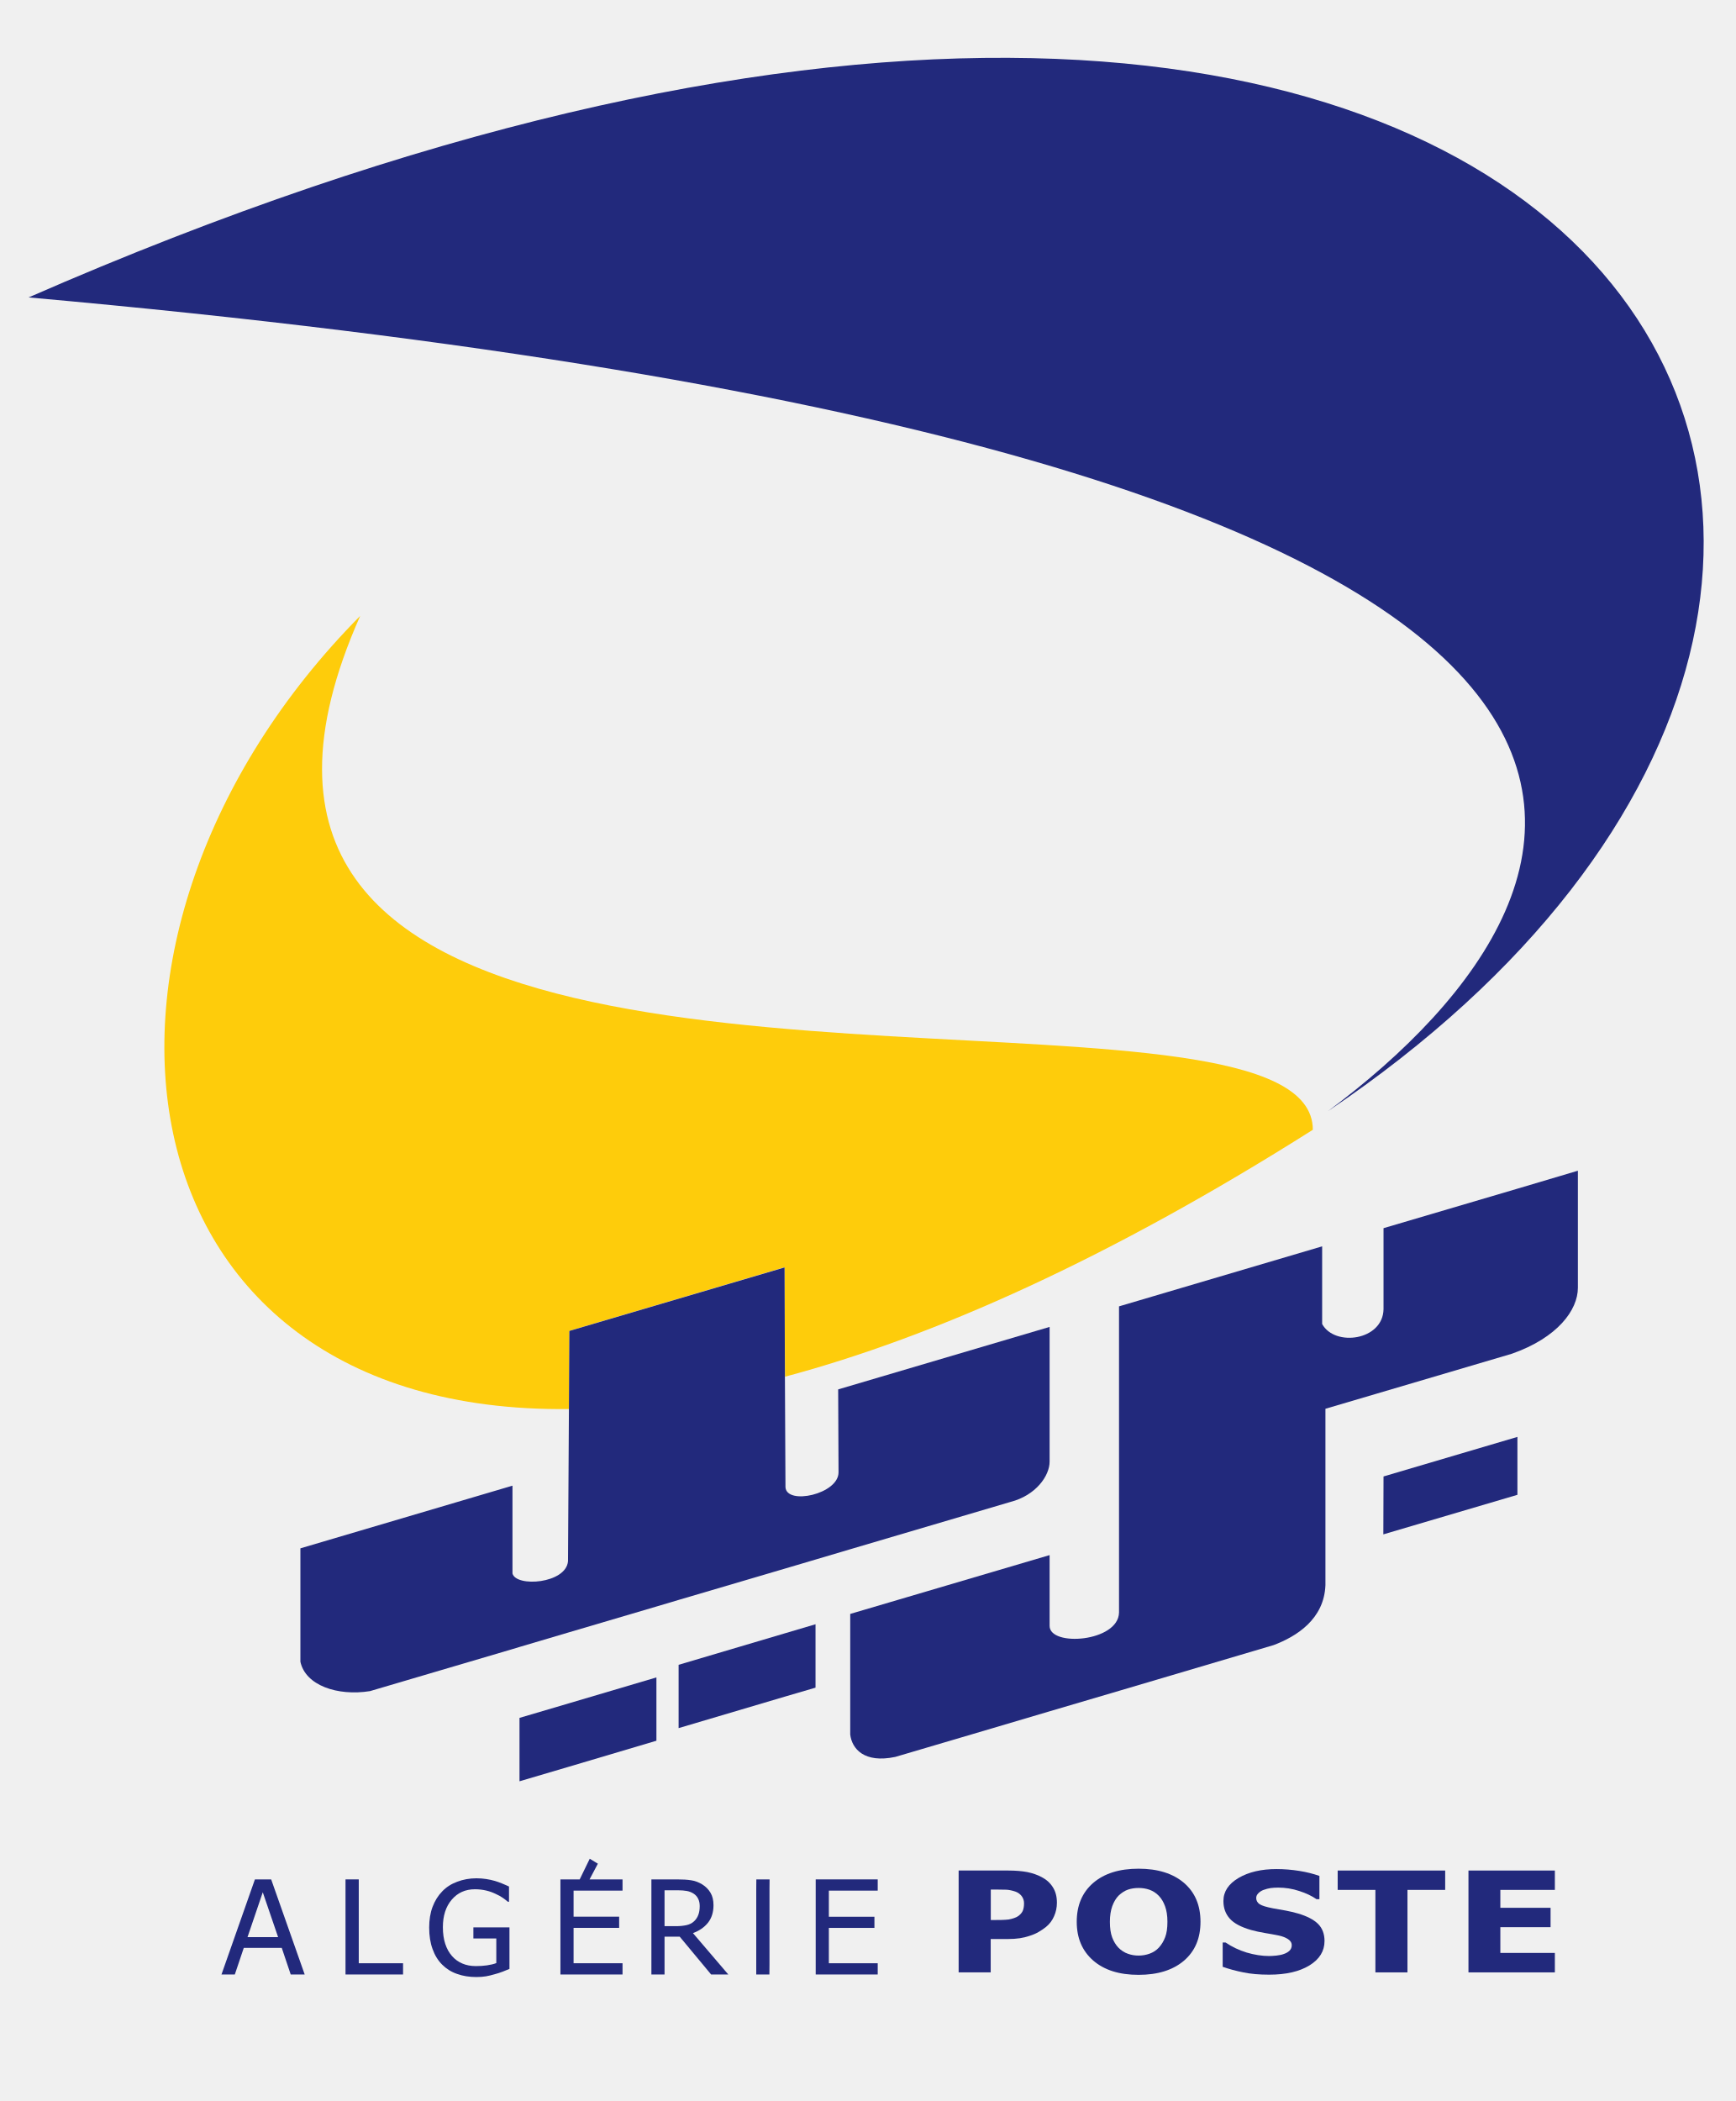
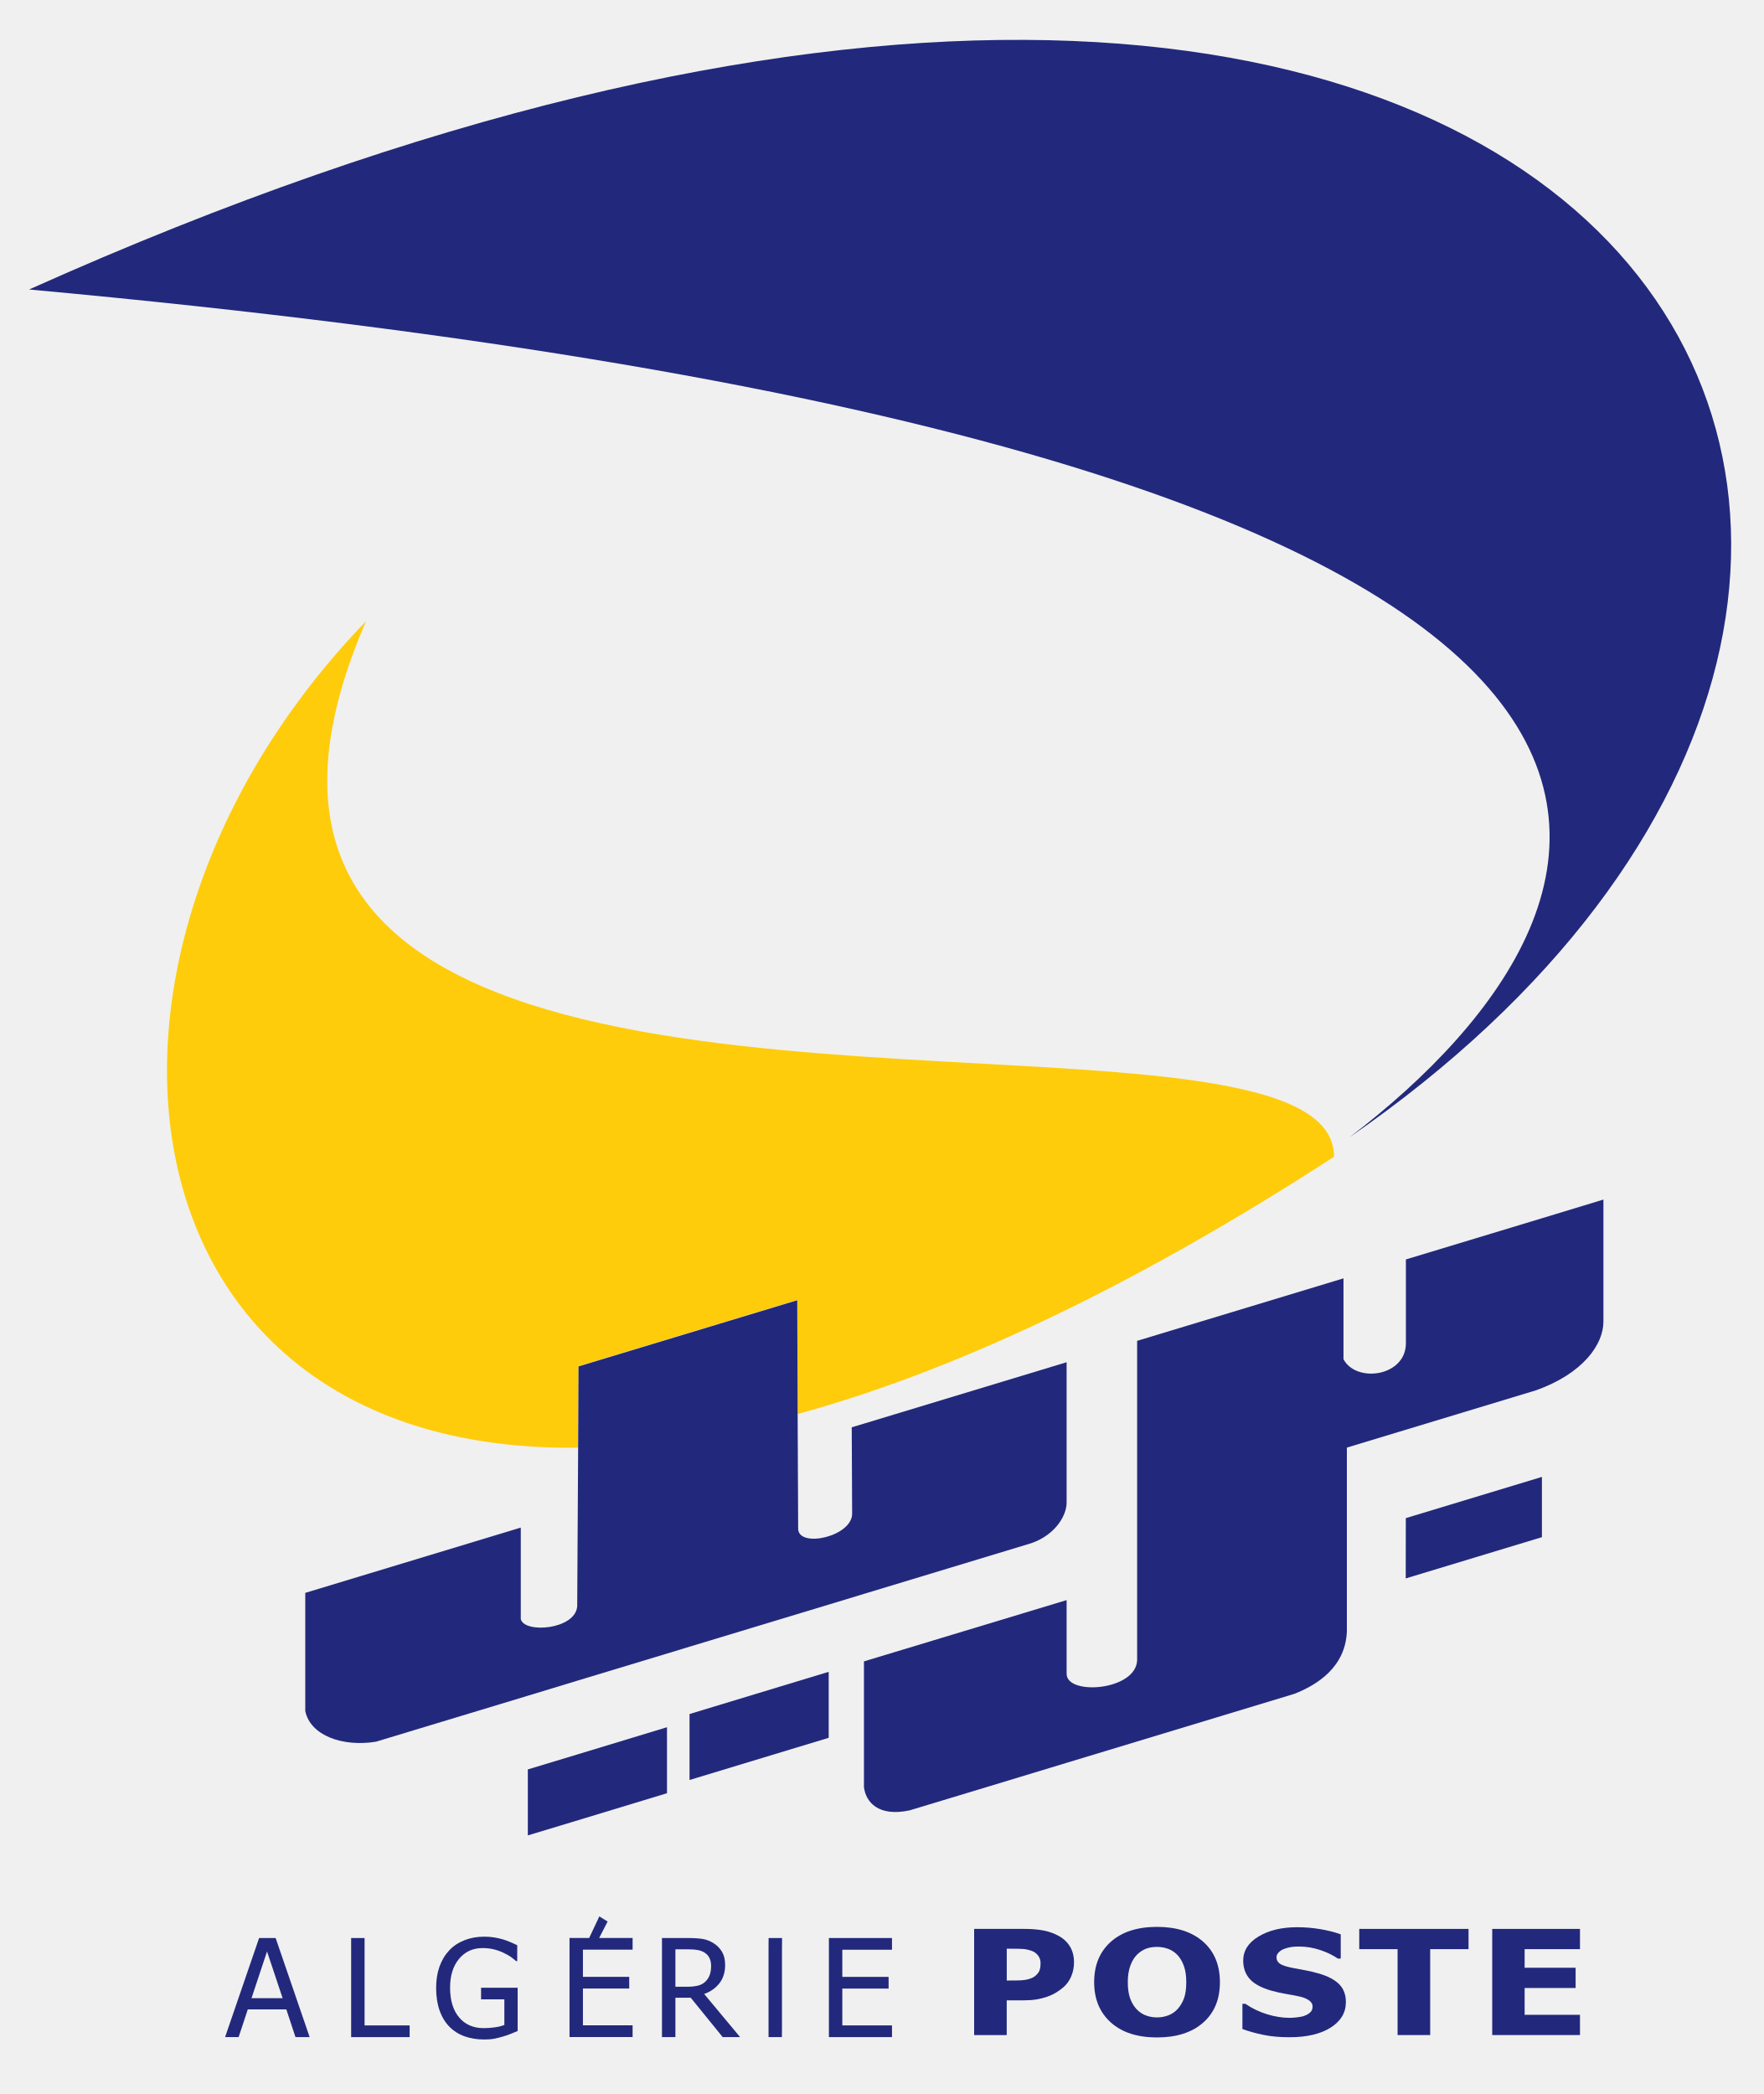
- <svg xmlns="http://www.w3.org/2000/svg" width="19" height="23" viewBox="0 0 19 23" fill="none">
-   <g clip-path="url(#clip0_5062_338)">
-     <path d="M14.374 12.368C12.149 13.776 10.224 14.636 8.595 15.071L8.59 13.873L6.234 14.569L6.23 15.425C1.175 15.486 0.492 10.227 3.944 6.742C1.632 11.937 9.511 11.088 12.899 11.572C13.793 11.7 14.374 11.92 14.374 12.368Z" fill="#FECC0B" />
-     <path d="M16.614 15.73V16.364L15.146 16.797L15.148 16.163L16.614 15.73Z" fill="#22297C" />
-     <path d="M8.929 17.781V18.475L8.591 18.574L7.43 18.918V18.225L8.591 17.881L8.929 17.781Z" fill="#22297C" />
-     <path d="M7.187 18.363V19.056L6.234 19.339L5.688 19.5V18.806L6.234 18.645L7.187 18.363Z" fill="#22297C" />
-     <path d="M17.276 12.816V14.098C17.276 14.34 17.055 14.644 16.552 14.82L15.065 15.259L14.512 15.422V17.352C14.498 17.727 14.194 17.915 13.945 18.009L12.252 18.51L11.492 18.734C11.492 18.734 9.817 19.23 9.803 19.233C9.46 19.306 9.327 19.142 9.309 18.988V17.668L11.492 17.024V17.799C11.492 18.031 12.245 17.975 12.252 17.653V14.301L14.476 13.644V14.494C14.614 14.747 15.143 14.675 15.148 14.331V13.445L16.613 13.013L17.276 12.816Z" fill="#22297C" />
-     <path d="M14.541 12.163C17.858 9.695 19.959 5.008 0.313 3.256C17.49 -4.257 23.461 6.153 14.541 12.163Z" fill="#22297C" />
-     <path d="M11.492 14.526V16.001C11.492 16.155 11.343 16.37 11.063 16.442L9.309 16.96L8.928 17.073L8.59 17.173L7.429 17.515L7.187 17.587L6.234 17.868L5.687 18.03L5.611 18.053L4.051 18.513C3.694 18.57 3.344 18.45 3.289 18.191V16.95L5.611 16.264V17.225C5.65 17.378 6.198 17.337 6.219 17.091L6.229 15.427L6.234 14.57L8.59 13.875L8.594 15.073L8.6 16.28C8.611 16.481 9.184 16.357 9.181 16.116L9.177 15.21L9.309 15.171L11.492 14.526Z" fill="#22297C" />
-     <path d="M2.425 21.615L2.791 20.574H2.969L3.336 21.615H3.183L3.085 21.324H2.669L2.571 21.615H2.425ZM3.045 21.206L2.877 20.715L2.71 21.206H3.045Z" fill="#22297C" />
-     <path d="M4.413 21.615H3.783V20.574H3.928V21.492H4.413V21.615H4.413Z" fill="#22297C" />
-     <path d="M5.216 21.643C5.139 21.643 5.069 21.632 5.005 21.609C4.941 21.587 4.887 21.553 4.841 21.507C4.795 21.461 4.76 21.404 4.736 21.336C4.711 21.268 4.699 21.19 4.699 21.101C4.699 21.017 4.711 20.942 4.736 20.875C4.761 20.809 4.796 20.752 4.842 20.705C4.886 20.659 4.94 20.624 5.005 20.6C5.07 20.575 5.141 20.562 5.217 20.562C5.254 20.562 5.289 20.565 5.323 20.57C5.356 20.575 5.388 20.582 5.419 20.591C5.443 20.598 5.471 20.608 5.5 20.62C5.53 20.633 5.555 20.643 5.573 20.652V20.819H5.561C5.543 20.804 5.524 20.789 5.505 20.776C5.486 20.762 5.459 20.747 5.423 20.731C5.394 20.717 5.361 20.705 5.323 20.696C5.285 20.687 5.244 20.682 5.2 20.682C5.095 20.682 5.011 20.72 4.946 20.796C4.882 20.871 4.849 20.971 4.849 21.097C4.849 21.167 4.858 21.228 4.875 21.28C4.892 21.332 4.917 21.377 4.949 21.413C4.98 21.449 5.018 21.476 5.062 21.495C5.106 21.514 5.155 21.523 5.21 21.523C5.251 21.523 5.292 21.521 5.332 21.515C5.373 21.509 5.407 21.501 5.434 21.49V21.221H5.183V21.099H5.578V21.554C5.559 21.561 5.534 21.572 5.504 21.584C5.473 21.596 5.444 21.605 5.417 21.612C5.381 21.623 5.349 21.63 5.321 21.635C5.292 21.64 5.257 21.643 5.216 21.643Z" fill="#22297C" />
-     <path d="M6.28 20.697V20.982H6.779V21.105H6.28V21.492H6.816V21.615H6.136V20.574H6.347L6.457 20.348L6.546 20.402L6.455 20.574H6.816V20.697H6.28Z" fill="#22297C" />
-     <path d="M7.974 21.615H7.786L7.442 21.201H7.276V21.615H7.132V20.574H7.412C7.474 20.574 7.527 20.577 7.569 20.584C7.611 20.59 7.651 20.606 7.689 20.629C7.727 20.653 7.757 20.683 7.779 20.72C7.801 20.756 7.812 20.802 7.812 20.857C7.812 20.933 7.792 20.997 7.752 21.048C7.711 21.099 7.656 21.137 7.587 21.162L7.974 21.615ZM7.661 20.867C7.661 20.837 7.656 20.81 7.644 20.786C7.633 20.763 7.616 20.744 7.593 20.729C7.572 20.716 7.548 20.706 7.521 20.701C7.494 20.696 7.46 20.693 7.42 20.693H7.276V21.086H7.404C7.445 21.086 7.482 21.082 7.515 21.075C7.548 21.068 7.577 21.054 7.6 21.032C7.621 21.012 7.636 20.989 7.646 20.962C7.656 20.935 7.661 20.904 7.661 20.867Z" fill="#22297C" />
-     <path d="M8.424 21.615H8.28V21.509V20.68L8.281 20.574H8.426L8.425 20.68V21.509L8.424 21.615Z" fill="#22297C" />
-     <path d="M8.931 21.615V20.574H9.61V20.697H9.075V20.983H9.574V21.105H9.075V21.492H9.61V21.615H8.931V21.615Z" fill="#22297C" />
-     <path d="M11.572 20.829C11.572 20.881 11.562 20.93 11.541 20.977C11.521 21.024 11.491 21.063 11.452 21.095C11.428 21.114 11.402 21.132 11.374 21.148C11.345 21.165 11.314 21.179 11.279 21.19C11.245 21.202 11.207 21.211 11.167 21.218C11.127 21.224 11.082 21.227 11.031 21.227H10.847V21.592H10.496V20.477H11.039C11.12 20.477 11.189 20.483 11.248 20.494C11.306 20.506 11.359 20.524 11.407 20.55C11.46 20.578 11.5 20.615 11.529 20.662C11.558 20.709 11.572 20.764 11.572 20.829ZM11.212 20.835C11.212 20.804 11.202 20.777 11.184 20.754C11.165 20.731 11.142 20.716 11.116 20.707C11.083 20.696 11.051 20.689 11.021 20.687C10.99 20.686 10.949 20.685 10.897 20.685H10.848V21.019H10.872C10.905 21.019 10.936 21.018 10.966 21.018C10.995 21.017 11.021 21.016 11.043 21.013C11.062 21.01 11.082 21.005 11.102 20.998C11.123 20.991 11.139 20.983 11.151 20.974C11.175 20.955 11.191 20.936 11.199 20.916C11.207 20.896 11.212 20.869 11.212 20.835Z" fill="#22297C" />
-     <path d="M13.144 21.038C13.144 21.219 13.084 21.36 12.963 21.464C12.842 21.567 12.676 21.619 12.466 21.619C12.255 21.619 12.09 21.567 11.969 21.462C11.849 21.357 11.789 21.216 11.789 21.038C11.789 20.859 11.849 20.717 11.969 20.613C12.09 20.509 12.255 20.457 12.466 20.457C12.676 20.457 12.842 20.509 12.963 20.612C13.084 20.716 13.144 20.858 13.144 21.038ZM12.782 21.037C12.782 20.971 12.773 20.914 12.756 20.868C12.739 20.821 12.716 20.783 12.687 20.753C12.657 20.722 12.623 20.701 12.585 20.687C12.547 20.674 12.508 20.668 12.467 20.668C12.424 20.668 12.385 20.674 12.35 20.686C12.315 20.698 12.281 20.72 12.248 20.751C12.219 20.78 12.196 20.819 12.178 20.867C12.161 20.915 12.152 20.972 12.152 21.038C12.152 21.107 12.16 21.163 12.177 21.209C12.194 21.254 12.217 21.292 12.246 21.322C12.277 21.353 12.311 21.375 12.349 21.388C12.387 21.402 12.426 21.408 12.467 21.408C12.508 21.408 12.549 21.401 12.587 21.387C12.626 21.373 12.66 21.351 12.688 21.321C12.718 21.288 12.741 21.25 12.757 21.207C12.774 21.164 12.782 21.108 12.782 21.037Z" fill="#22297C" />
-     <path d="M13.895 21.617C13.788 21.617 13.694 21.609 13.613 21.592C13.532 21.576 13.456 21.555 13.387 21.531V21.265H13.419C13.489 21.313 13.566 21.349 13.65 21.375C13.735 21.4 13.817 21.413 13.897 21.413C13.917 21.413 13.943 21.411 13.976 21.408C14.009 21.404 14.035 21.399 14.055 21.391C14.08 21.383 14.101 21.371 14.117 21.356C14.134 21.34 14.143 21.32 14.143 21.295C14.143 21.267 14.129 21.245 14.101 21.227C14.074 21.21 14.041 21.197 14.003 21.189C13.955 21.179 13.904 21.17 13.85 21.161C13.796 21.152 13.745 21.141 13.698 21.128C13.59 21.097 13.512 21.056 13.466 21.005C13.419 20.953 13.395 20.889 13.395 20.811C13.395 20.707 13.451 20.623 13.561 20.558C13.672 20.493 13.811 20.461 13.976 20.461C14.06 20.461 14.143 20.468 14.225 20.481C14.307 20.494 14.381 20.513 14.446 20.536V20.791H14.415C14.363 20.755 14.3 20.725 14.225 20.701C14.15 20.676 14.073 20.664 13.994 20.664C13.964 20.664 13.936 20.666 13.912 20.669C13.887 20.673 13.862 20.679 13.835 20.689C13.813 20.697 13.794 20.709 13.778 20.725C13.762 20.741 13.754 20.758 13.754 20.778C13.754 20.806 13.767 20.829 13.792 20.846C13.817 20.862 13.866 20.877 13.939 20.891C13.986 20.899 14.031 20.907 14.075 20.915C14.118 20.923 14.165 20.934 14.214 20.948C14.311 20.977 14.383 21.014 14.431 21.061C14.478 21.108 14.502 21.171 14.502 21.248C14.502 21.359 14.447 21.448 14.338 21.515C14.228 21.583 14.081 21.617 13.895 21.617Z" fill="#22297C" />
-     <path d="M15.059 21.592V20.689H14.646V20.477H15.823V20.689H15.41V21.592H15.059Z" fill="#22297C" />
-     <path d="M16.078 21.592V20.477H17.024V20.689H16.427V20.885H16.977V21.097H16.427V21.379H17.024V21.592H16.078V21.592Z" fill="#22297C" />
+ <svg xmlns="http://www.w3.org/2000/svg" width="160" height="190" viewBox="0 0 160 190" fill="none">
+   <g clip-path="url(#clip0_649_9310)">
+     <path d="M121.045 104.953C102.301 117.113 86.09 124.546 72.375 128.299L72.338 117.956L52.495 123.961L52.458 131.357C9.896 131.886 4.141 86.462 33.211 56.368C13.742 101.236 80.094 93.905 108.624 98.085C116.147 99.188 121.045 101.088 121.045 104.953Z" fill="#FECC0B" />
+     <path d="M139.905 134.008V139.476L127.548 143.219L127.556 137.748L139.905 134.008Z" fill="#22297C" />
+     <path d="M75.192 151.694V157.682L72.342 158.544L62.565 161.509V155.523L72.342 152.557L75.192 151.694Z" fill="#22297C" />
+     <path d="M60.519 156.721V162.708L52.492 165.146L47.893 166.536V160.549L52.492 159.158L60.519 156.721Z" fill="#22297C" />
+     <path d="M145.486 108.843V119.914C145.486 122 143.624 124.626 139.39 126.144L126.863 129.938L122.208 131.348V148.01C122.091 151.254 119.531 152.876 117.438 153.693L103.176 158.013L96.779 159.95C96.779 159.95 82.675 164.233 82.549 164.26C79.667 164.887 78.542 163.476 78.39 162.145V150.747L96.779 145.186V151.872C96.779 153.881 103.121 153.398 103.177 150.617V121.663L121.901 115.992V123.332C123.063 125.515 127.525 124.898 127.563 121.923V114.276L139.9 110.541L145.486 108.843Z" fill="#22297C" />
+     <path d="M122.447 103.194C150.381 81.877 168.073 41.403 2.639 26.268C147.281 -38.611 197.562 51.292 122.447 103.194Z" fill="#22297C" />
+     <path d="M96.779 123.602V136.337C96.779 137.672 95.521 139.525 93.166 140.146L78.389 144.623L75.186 145.596L72.337 146.458L62.56 149.415L60.521 150.036L52.494 152.464L47.895 153.863L47.252 154.058L34.114 158.034C31.106 158.525 28.164 157.487 27.698 155.254V144.53L47.252 138.608V146.912C47.578 148.228 52.196 147.876 52.373 145.754L52.457 131.379L52.494 123.982L72.337 117.978L72.374 128.321L72.421 138.748C72.514 140.48 77.337 139.415 77.318 137.33L77.281 129.506L78.389 129.174L96.779 123.602Z" fill="#22297C" />
+     <path d="M20.423 184.839L23.51 175.848H25.01L28.096 184.839H26.811L25.981 182.326H22.483L21.652 184.839H20.423ZM25.644 181.306L24.229 177.066L22.821 181.306H25.644Z" fill="#22297C" />
+     <path d="M37.169 184.839H31.862V175.848H33.08V183.777H37.17V184.839H37.169Z" fill="#22297C" />
+     <path d="M43.925 185.055C43.278 185.055 42.685 184.958 42.149 184.765C41.611 184.572 41.151 184.278 40.765 183.883C40.38 183.485 40.084 182.992 39.88 182.403C39.675 181.816 39.572 181.14 39.572 180.375C39.572 179.651 39.676 179.002 39.882 178.427C40.089 177.854 40.385 177.364 40.771 176.956C41.143 176.562 41.603 176.258 42.148 176.045C42.693 175.832 43.289 175.725 43.937 175.725C44.245 175.725 44.539 175.747 44.822 175.79C45.105 175.836 45.375 175.895 45.634 175.972C45.839 176.032 46.068 176.116 46.319 176.223C46.572 176.33 46.776 176.422 46.931 176.498V177.942H46.827C46.675 177.808 46.519 177.683 46.356 177.564C46.194 177.446 45.966 177.317 45.671 177.181C45.425 177.06 45.142 176.959 44.822 176.879C44.503 176.798 44.158 176.758 43.789 176.758C42.908 176.758 42.196 177.084 41.652 177.737C41.109 178.389 40.838 179.257 40.838 180.339C40.838 180.944 40.909 181.471 41.053 181.921C41.196 182.373 41.403 182.756 41.674 183.069C41.936 183.379 42.253 183.616 42.624 183.779C42.996 183.942 43.412 184.023 43.876 184.023C44.221 184.023 44.562 184 44.903 183.951C45.243 183.903 45.53 183.831 45.763 183.734V181.41H43.649V180.358H46.969V184.284C46.814 184.352 46.605 184.439 46.345 184.542C46.085 184.647 45.842 184.73 45.616 184.791C45.316 184.88 45.046 184.946 44.804 184.99C44.562 185.035 44.27 185.055 43.925 185.055Z" fill="#22297C" />
+     <path d="M52.892 176.904V179.368H57.092V180.43H52.892V183.77H57.399V184.833H51.675V175.842H53.457L54.381 173.886L55.133 174.352L54.365 175.842H57.399V176.904H52.892Z" fill="#22297C" />
+     <path d="M67.154 184.839H65.574L62.672 181.264H61.282V184.839H60.064V175.848H62.425C62.95 175.848 63.39 175.875 63.745 175.932C64.1 175.989 64.437 176.119 64.756 176.324C65.075 176.526 65.329 176.786 65.515 177.104C65.701 177.421 65.795 177.816 65.795 178.287C65.795 178.947 65.625 179.499 65.285 179.941C64.945 180.384 64.481 180.713 63.895 180.926L67.154 184.839ZM64.522 178.377C64.522 178.116 64.475 177.883 64.381 177.679C64.286 177.476 64.141 177.31 63.944 177.181C63.772 177.069 63.571 176.99 63.342 176.942C63.112 176.897 62.827 176.874 62.487 176.874H61.282V180.268H62.352C62.7 180.268 63.014 180.237 63.292 180.176C63.571 180.115 63.809 179.991 64.005 179.802C64.181 179.632 64.312 179.432 64.396 179.198C64.48 178.965 64.522 178.691 64.522 178.377Z" fill="#22297C" />
+     <path d="M70.946 184.839H69.734V183.921V176.765L69.739 175.848H70.961L70.952 176.765V183.921L70.946 184.839Z" fill="#22297C" />
+     <path d="M75.21 184.839V175.848H80.934V176.91H76.427V179.373H80.627V180.435H76.427V183.776H80.934V184.838H75.21V184.839Z" fill="#22297C" />
+     <path d="M97.45 178.06C97.45 178.509 97.364 178.936 97.191 179.342C97.016 179.747 96.766 180.085 96.439 180.358C96.238 180.525 96.018 180.68 95.779 180.823C95.539 180.965 95.273 181.085 94.984 181.185C94.692 181.284 94.379 181.362 94.038 181.419C93.697 181.475 93.318 181.502 92.895 181.502H91.345V184.653H88.388V175.02H92.959C93.637 175.02 94.224 175.071 94.718 175.172C95.211 175.273 95.658 175.433 96.057 175.655C96.501 175.896 96.843 176.217 97.085 176.622C97.329 177.025 97.45 177.504 97.45 178.06ZM94.415 178.118C94.415 177.847 94.335 177.613 94.177 177.417C94.018 177.22 93.829 177.087 93.608 177.012C93.328 176.914 93.061 176.856 92.806 176.84C92.55 176.825 92.204 176.818 91.766 176.818H91.347V179.703H91.553C91.832 179.703 92.096 179.701 92.343 179.696C92.591 179.692 92.807 179.676 92.991 179.65C93.15 179.629 93.317 179.587 93.493 179.524C93.669 179.461 93.806 179.391 93.901 179.313C94.101 179.154 94.237 178.988 94.309 178.815C94.379 178.645 94.415 178.411 94.415 178.118Z" fill="#22297C" />
+     <path d="M110.689 179.856C110.689 181.413 110.18 182.637 109.162 183.53C108.144 184.423 106.749 184.868 104.979 184.868C103.203 184.868 101.809 184.417 100.796 183.514C99.784 182.609 99.278 181.39 99.278 179.856C99.278 178.307 99.784 177.084 100.796 176.184C101.809 175.285 103.203 174.836 104.979 174.836C106.749 174.836 108.144 175.283 109.162 176.177C110.18 177.073 110.689 178.299 110.689 179.856ZM107.636 179.848C107.636 179.275 107.564 178.786 107.42 178.384C107.274 177.98 107.081 177.649 106.838 177.39C106.585 177.128 106.299 176.94 105.98 176.825C105.661 176.711 105.33 176.653 104.988 176.653C104.624 176.653 104.295 176.706 103.999 176.812C103.704 176.918 103.42 177.106 103.146 177.377C102.902 177.628 102.706 177.96 102.556 178.374C102.405 178.787 102.331 179.281 102.331 179.856C102.331 180.446 102.402 180.936 102.544 181.327C102.687 181.718 102.882 182.044 103.13 182.307C103.382 182.575 103.67 182.765 103.992 182.88C104.314 182.994 104.645 183.051 104.988 183.051C105.336 183.051 105.673 182.99 106 182.867C106.327 182.745 106.609 182.554 106.846 182.295C107.099 182.014 107.294 181.689 107.431 181.315C107.568 180.941 107.636 180.453 107.636 179.848Z" fill="#22297C" />
+     <path d="M117.009 184.849C116.107 184.849 115.315 184.778 114.632 184.635C113.95 184.494 113.315 184.317 112.73 184.105V181.815H112.999C113.59 182.224 114.241 182.539 114.952 182.76C115.664 182.979 116.354 183.09 117.024 183.09C117.193 183.09 117.416 183.075 117.693 183.044C117.97 183.014 118.192 182.966 118.361 182.901C118.567 182.829 118.741 182.726 118.883 182.595C119.026 182.463 119.097 182.29 119.097 182.074C119.097 181.832 118.981 181.635 118.748 181.485C118.517 181.334 118.24 181.225 117.919 181.155C117.516 181.069 117.089 180.987 116.633 180.91C116.177 180.832 115.751 180.736 115.356 180.624C114.445 180.361 113.79 180.008 113.396 179.563C113 179.119 112.802 178.563 112.802 177.894C112.802 176.992 113.269 176.263 114.202 175.705C115.135 175.145 116.3 174.867 117.697 174.867C118.398 174.867 119.096 174.925 119.788 175.041C120.481 175.157 121.101 175.315 121.651 175.514V177.713H121.39C120.952 177.406 120.418 177.148 119.788 176.936C119.158 176.725 118.512 176.619 117.847 176.619C117.589 176.619 117.357 176.635 117.151 176.665C116.946 176.694 116.73 176.753 116.502 176.839C116.319 176.908 116.159 177.011 116.024 177.147C115.89 177.282 115.823 177.435 115.823 177.603C115.823 177.848 115.929 178.043 116.143 178.188C116.357 178.332 116.77 178.463 117.381 178.579C117.776 178.653 118.157 178.723 118.523 178.792C118.891 178.86 119.281 178.957 119.698 179.077C120.515 179.319 121.122 179.643 121.52 180.05C121.919 180.458 122.118 180.997 122.118 181.665C122.118 182.622 121.658 183.392 120.739 183.974C119.817 184.557 118.574 184.849 117.009 184.849Z" fill="#22297C" />
+     <path d="M126.81 184.652V176.857H123.331V175.02H133.247V176.857H129.768V184.652H126.81Z" fill="#22297C" />
+     <path d="M135.396 184.653V175.02H143.359V176.857H138.337V178.545H142.963V180.382H138.337V182.814H143.359V184.651H135.396V184.653Z" fill="#22297C" />
  </g>
  <defs>
-     <clipPath id="clip0_5062_338">
-       <rect width="19" height="22" fill="white" transform="translate(0 0.214844)" />
+     <clipPath id="clip0_649_9310">
+       <rect width="160" height="190" fill="white" />
    </clipPath>
  </defs>
</svg>
